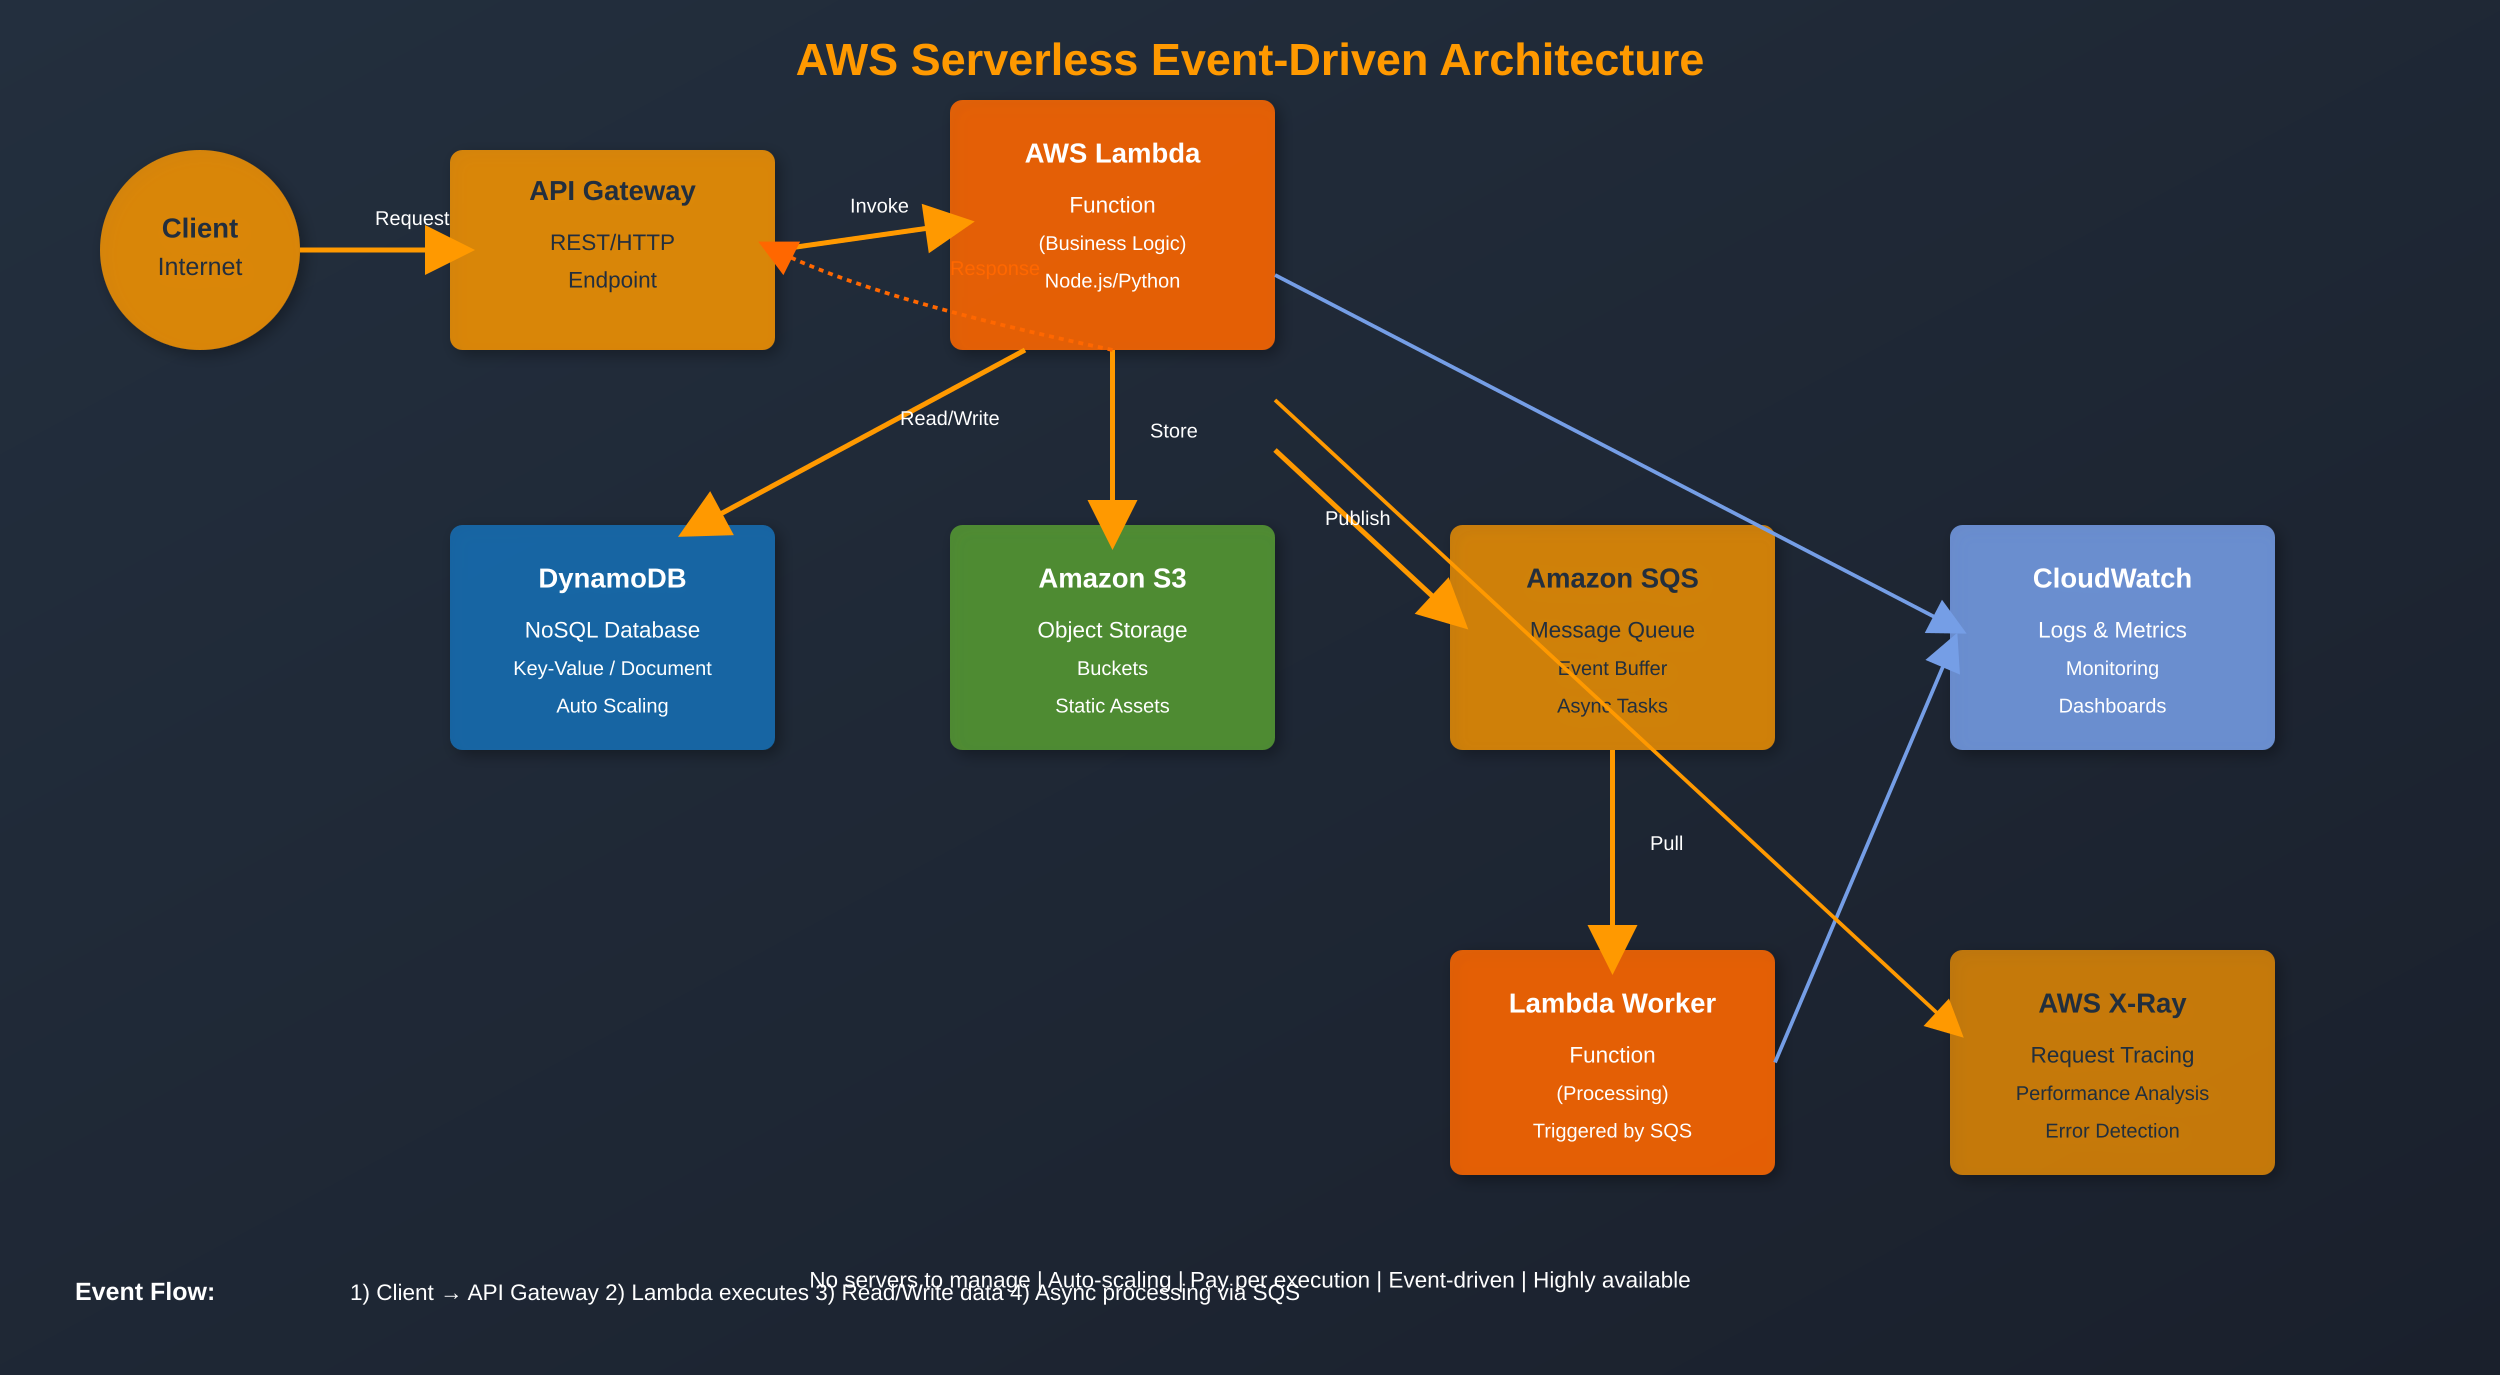
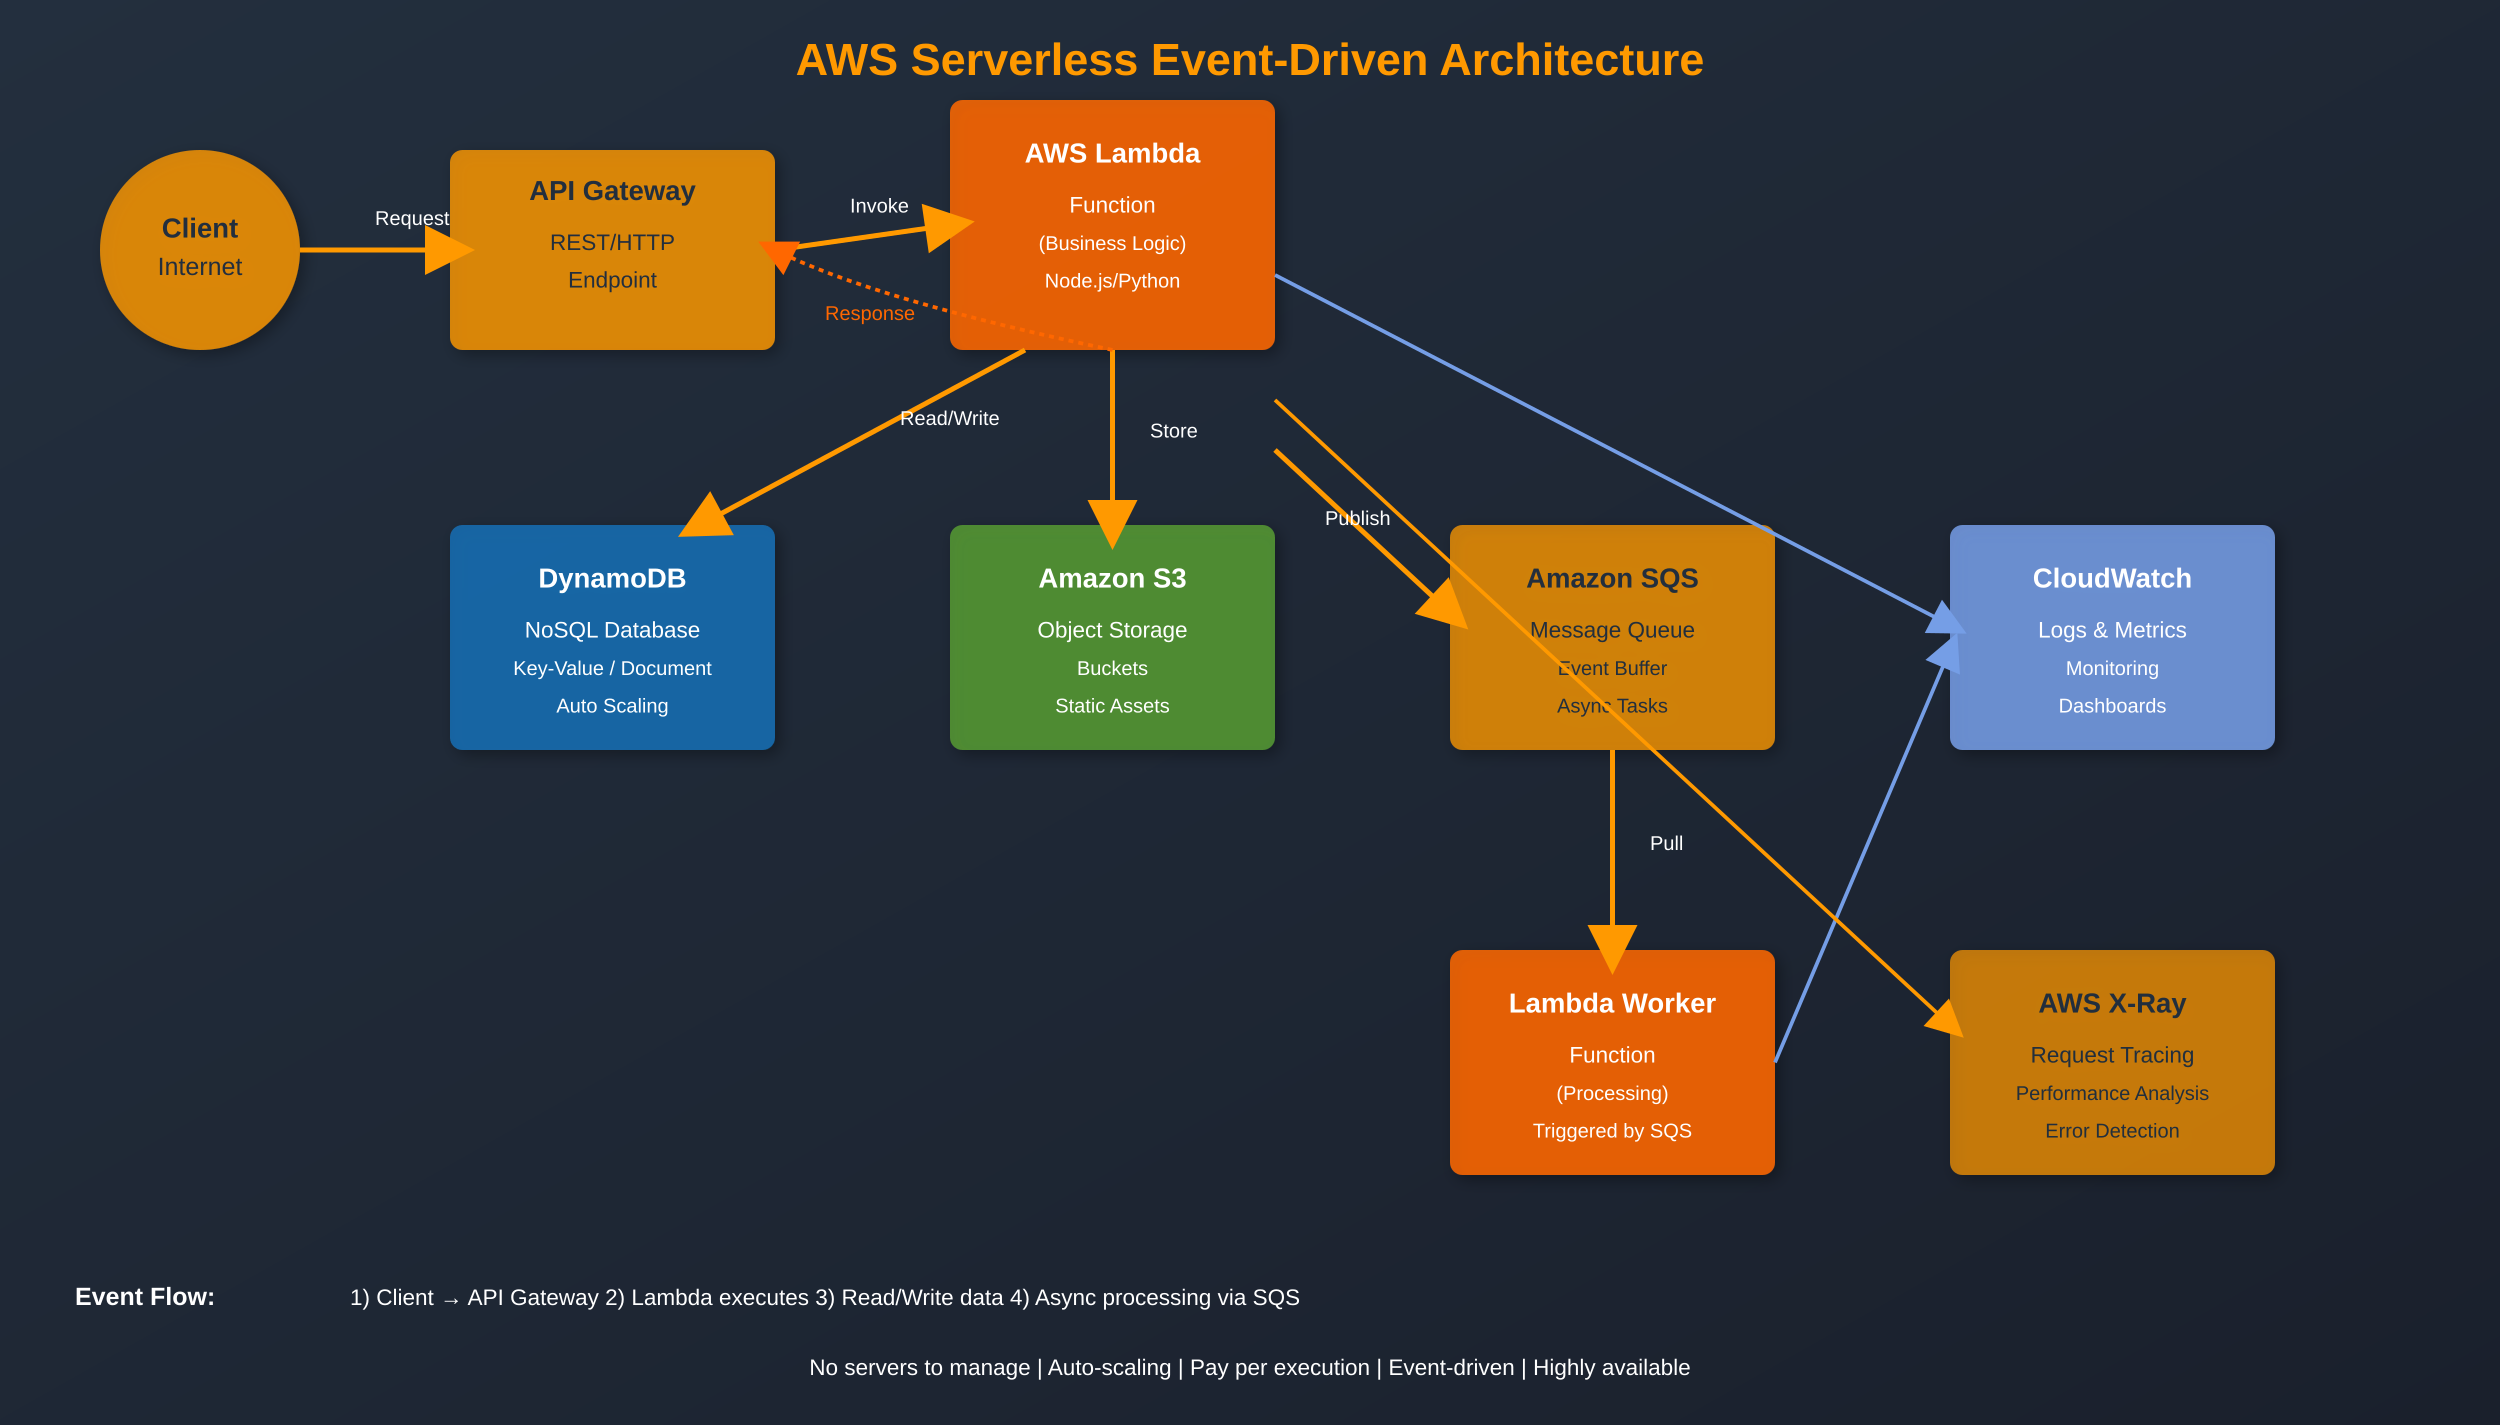
- <svg xmlns="http://www.w3.org/2000/svg" viewBox="0 0 1000 550" font-family="Segoe UI, Arial, sans-serif">
+ <svg xmlns="http://www.w3.org/2000/svg" viewBox="0 0 1000 570" font-family="Segoe UI, Arial, sans-serif">
  <defs>
    <linearGradient id="bgGrad" x1="0%" y1="0%" x2="100%" y2="100%">
      <stop offset="0%" style="stop-color:#232F3E;stop-opacity:1" />
      <stop offset="100%" style="stop-color:#1a202c;stop-opacity:1" />
    </linearGradient>
    <filter id="shadow" x="-50%" y="-50%" width="200%" height="200%">
      <feDropShadow dx="2" dy="2" stdDeviation="3" flood-opacity="0.4" />
    </filter>
  </defs>
-   <rect width="1000" height="550" fill="url(#bgGrad)" />
+   <rect width="1000" height="570" fill="url(#bgGrad)" />
  <text x="500" y="30" font-size="18" font-weight="bold" fill="#FF9900" text-anchor="middle">AWS Serverless Event-Driven Architecture</text>
  <g filter="url(#shadow)">
    <circle cx="80" cy="100" r="40" fill="#FF9900" opacity="0.8" />
    <text x="80" y="95" font-size="11" font-weight="bold" fill="#232F3E" text-anchor="middle">Client</text>
    <text x="80" y="110" font-size="10" fill="#232F3E" text-anchor="middle">Internet</text>
  </g>
  <g filter="url(#shadow)">
    <rect x="180" y="60" width="130" height="80" fill="#FF9900" opacity="0.8" rx="5" />
    <text x="245" y="80" font-size="11" font-weight="bold" fill="#232F3E" text-anchor="middle">API Gateway</text>
    <text x="245" y="100" font-size="9" fill="#232F3E" text-anchor="middle">REST/HTTP</text>
    <text x="245" y="115" font-size="9" fill="#232F3E" text-anchor="middle">Endpoint</text>
  </g>
  <path d="M 120 100 L 180 100" stroke="#FF9900" stroke-width="2" fill="none" marker-end="url(#arrowhead)" />
  <text x="150" y="90" font-size="8" fill="#FFFFFF">Request</text>
  <g filter="url(#shadow)">
    <rect x="380" y="40" width="130" height="100" fill="#FF6700" opacity="0.85" rx="5" />
    <text x="445" y="65" font-size="11" font-weight="bold" fill="#FFFFFF" text-anchor="middle">AWS Lambda</text>
    <text x="445" y="85" font-size="9" fill="#FFFFFF" text-anchor="middle">Function</text>
    <text x="445" y="100" font-size="8" fill="#FFFFFF" text-anchor="middle">(Business Logic)</text>
    <text x="445" y="115" font-size="8" fill="#FFFFFF" text-anchor="middle">Node.js/Python</text>
  </g>
  <path d="M 310 100 L 380 90" stroke="#FF9900" stroke-width="2" fill="none" marker-end="url(#arrowhead)" />
  <text x="340" y="85" font-size="8" fill="#FFFFFF">Invoke</text>
  <g filter="url(#shadow)">
    <rect x="180" y="210" width="130" height="90" fill="#146EB4" opacity="0.85" rx="5" />
    <text x="245" y="235" font-size="11" font-weight="bold" fill="#FFFFFF" text-anchor="middle">DynamoDB</text>
    <text x="245" y="255" font-size="9" fill="#FFFFFF" text-anchor="middle">NoSQL Database</text>
    <text x="245" y="270" font-size="8" fill="#FFFFFF" text-anchor="middle">Key-Value / Document</text>
    <text x="245" y="285" font-size="8" fill="#FFFFFF" text-anchor="middle">Auto Scaling</text>
  </g>
  <path d="M 410 140 L 280 210" stroke="#FF9900" stroke-width="2" fill="none" marker-end="url(#arrowhead)" />
  <text x="360" y="170" font-size="8" fill="#FFFFFF">Read/Write</text>
  <g filter="url(#shadow)">
    <rect x="380" y="210" width="130" height="90" fill="#569A31" opacity="0.85" rx="5" />
    <text x="445" y="235" font-size="11" font-weight="bold" fill="#FFFFFF" text-anchor="middle">Amazon S3</text>
    <text x="445" y="255" font-size="9" fill="#FFFFFF" text-anchor="middle">Object Storage</text>
    <text x="445" y="270" font-size="8" fill="#FFFFFF" text-anchor="middle">Buckets</text>
    <text x="445" y="285" font-size="8" fill="#FFFFFF" text-anchor="middle">Static Assets</text>
  </g>
  <path d="M 445 140 L 445 210" stroke="#FF9900" stroke-width="2" fill="none" marker-end="url(#arrowhead)" />
  <text x="460" y="175" font-size="8" fill="#FFFFFF">Store</text>
  <g filter="url(#shadow)">
    <rect x="580" y="210" width="130" height="90" fill="#FF9900" opacity="0.75" rx="5" />
    <text x="645" y="235" font-size="11" font-weight="bold" fill="#232F3E" text-anchor="middle">Amazon SQS</text>
    <text x="645" y="255" font-size="9" fill="#232F3E" text-anchor="middle">Message Queue</text>
    <text x="645" y="270" font-size="8" fill="#232F3E" text-anchor="middle">Event Buffer</text>
    <text x="645" y="285" font-size="8" fill="#232F3E" text-anchor="middle">Async Tasks</text>
  </g>
  <path d="M 510 180 L 580 245" stroke="#FF9900" stroke-width="2" fill="none" marker-end="url(#arrowhead)" />
  <text x="530" y="210" font-size="8" fill="#FFFFFF">Publish</text>
  <g filter="url(#shadow)">
    <rect x="580" y="380" width="130" height="90" fill="#FF6700" opacity="0.85" rx="5" />
    <text x="645" y="405" font-size="11" font-weight="bold" fill="#FFFFFF" text-anchor="middle">Lambda Worker</text>
    <text x="645" y="425" font-size="9" fill="#FFFFFF" text-anchor="middle">Function</text>
    <text x="645" y="440" font-size="8" fill="#FFFFFF" text-anchor="middle">(Processing)</text>
    <text x="645" y="455" font-size="8" fill="#FFFFFF" text-anchor="middle">Triggered by SQS</text>
  </g>
  <path d="M 645 300 L 645 380" stroke="#FF9900" stroke-width="2" fill="none" marker-end="url(#arrowhead)" />
  <text x="660" y="340" font-size="8" fill="#FFFFFF">Pull</text>
  <g filter="url(#shadow)">
    <rect x="780" y="210" width="130" height="90" fill="#759EE6" opacity="0.85" rx="5" />
    <text x="845" y="235" font-size="11" font-weight="bold" fill="#FFFFFF" text-anchor="middle">CloudWatch</text>
    <text x="845" y="255" font-size="9" fill="#FFFFFF" text-anchor="middle">Logs &amp; Metrics</text>
    <text x="845" y="270" font-size="8" fill="#FFFFFF" text-anchor="middle">Monitoring</text>
    <text x="845" y="285" font-size="8" fill="#FFFFFF" text-anchor="middle">Dashboards</text>
  </g>
  <path d="M 510 110 L 780 250" stroke="#759EE6" stroke-width="1.5" fill="none" marker-end="url(#arrowhead2)" />
  <path d="M 710 425 L 780 260" stroke="#759EE6" stroke-width="1.5" fill="none" marker-end="url(#arrowhead2)" />
  <g filter="url(#shadow)">
    <rect x="780" y="380" width="130" height="90" fill="#FF9900" opacity="0.7" rx="5" />
    <text x="845" y="405" font-size="11" font-weight="bold" fill="#232F3E" text-anchor="middle">AWS X-Ray</text>
    <text x="845" y="425" font-size="9" fill="#232F3E" text-anchor="middle">Request Tracing</text>
    <text x="845" y="440" font-size="8" fill="#232F3E" text-anchor="middle">Performance Analysis</text>
    <text x="845" y="455" font-size="8" fill="#232F3E" text-anchor="middle">Error Detection</text>
  </g>
  <path d="M 510 160 L 780 410" stroke="#FF9900" stroke-width="1.5" fill="none" marker-end="url(#arrowhead)" />
  <path d="M 445 140 Q 350 120 310 100" stroke="#FF6700" stroke-width="1.5" fill="none" stroke-dasharray="2,2" marker-end="url(#arrowhead3)" />
-   <text x="380" y="110" font-size="8" fill="#FF6700">Response</text>
+   <text x="330" y="128" font-size="8" fill="#FF6700">Response</text>
  <g>
-     <text x="30" y="520" font-size="10" font-weight="bold" fill="#FFFFFF">Event Flow:</text>
-     <text x="140" y="520" font-size="9" fill="#FFFFFF">1) Client → API Gateway  2) Lambda executes  3) Read/Write data  4) Async processing via SQS</text>
+     <text x="30" y="522" font-size="10" font-weight="bold" fill="#FFFFFF">Event Flow:</text>
+     <text x="140" y="522" font-size="9" fill="#FFFFFF">1) Client → API Gateway  2) Lambda executes  3) Read/Write data  4) Async processing via SQS</text>
  </g>
-   <text x="500" y="515" font-size="9" fill="#FFFFFF" text-anchor="middle">No servers to manage | Auto-scaling | Pay per execution | Event-driven | Highly available</text>
+   <text x="500" y="550" font-size="9" fill="#FFFFFF" text-anchor="middle">No servers to manage | Auto-scaling | Pay per execution | Event-driven | Highly available</text>
  <defs>
    <marker id="arrowhead" markerWidth="10" markerHeight="10" refX="5" refY="5" orient="auto">
      <polygon points="0 0, 10 5, 0 10" fill="#FF9900" />
    </marker>
    <marker id="arrowhead2" markerWidth="10" markerHeight="10" refX="5" refY="5" orient="auto">
      <polygon points="0 0, 10 5, 0 10" fill="#759EE6" />
    </marker>
    <marker id="arrowhead3" markerWidth="10" markerHeight="10" refX="5" refY="5" orient="auto">
      <polygon points="0 0, 10 5, 0 10" fill="#FF6700" />
    </marker>
  </defs>
</svg>
